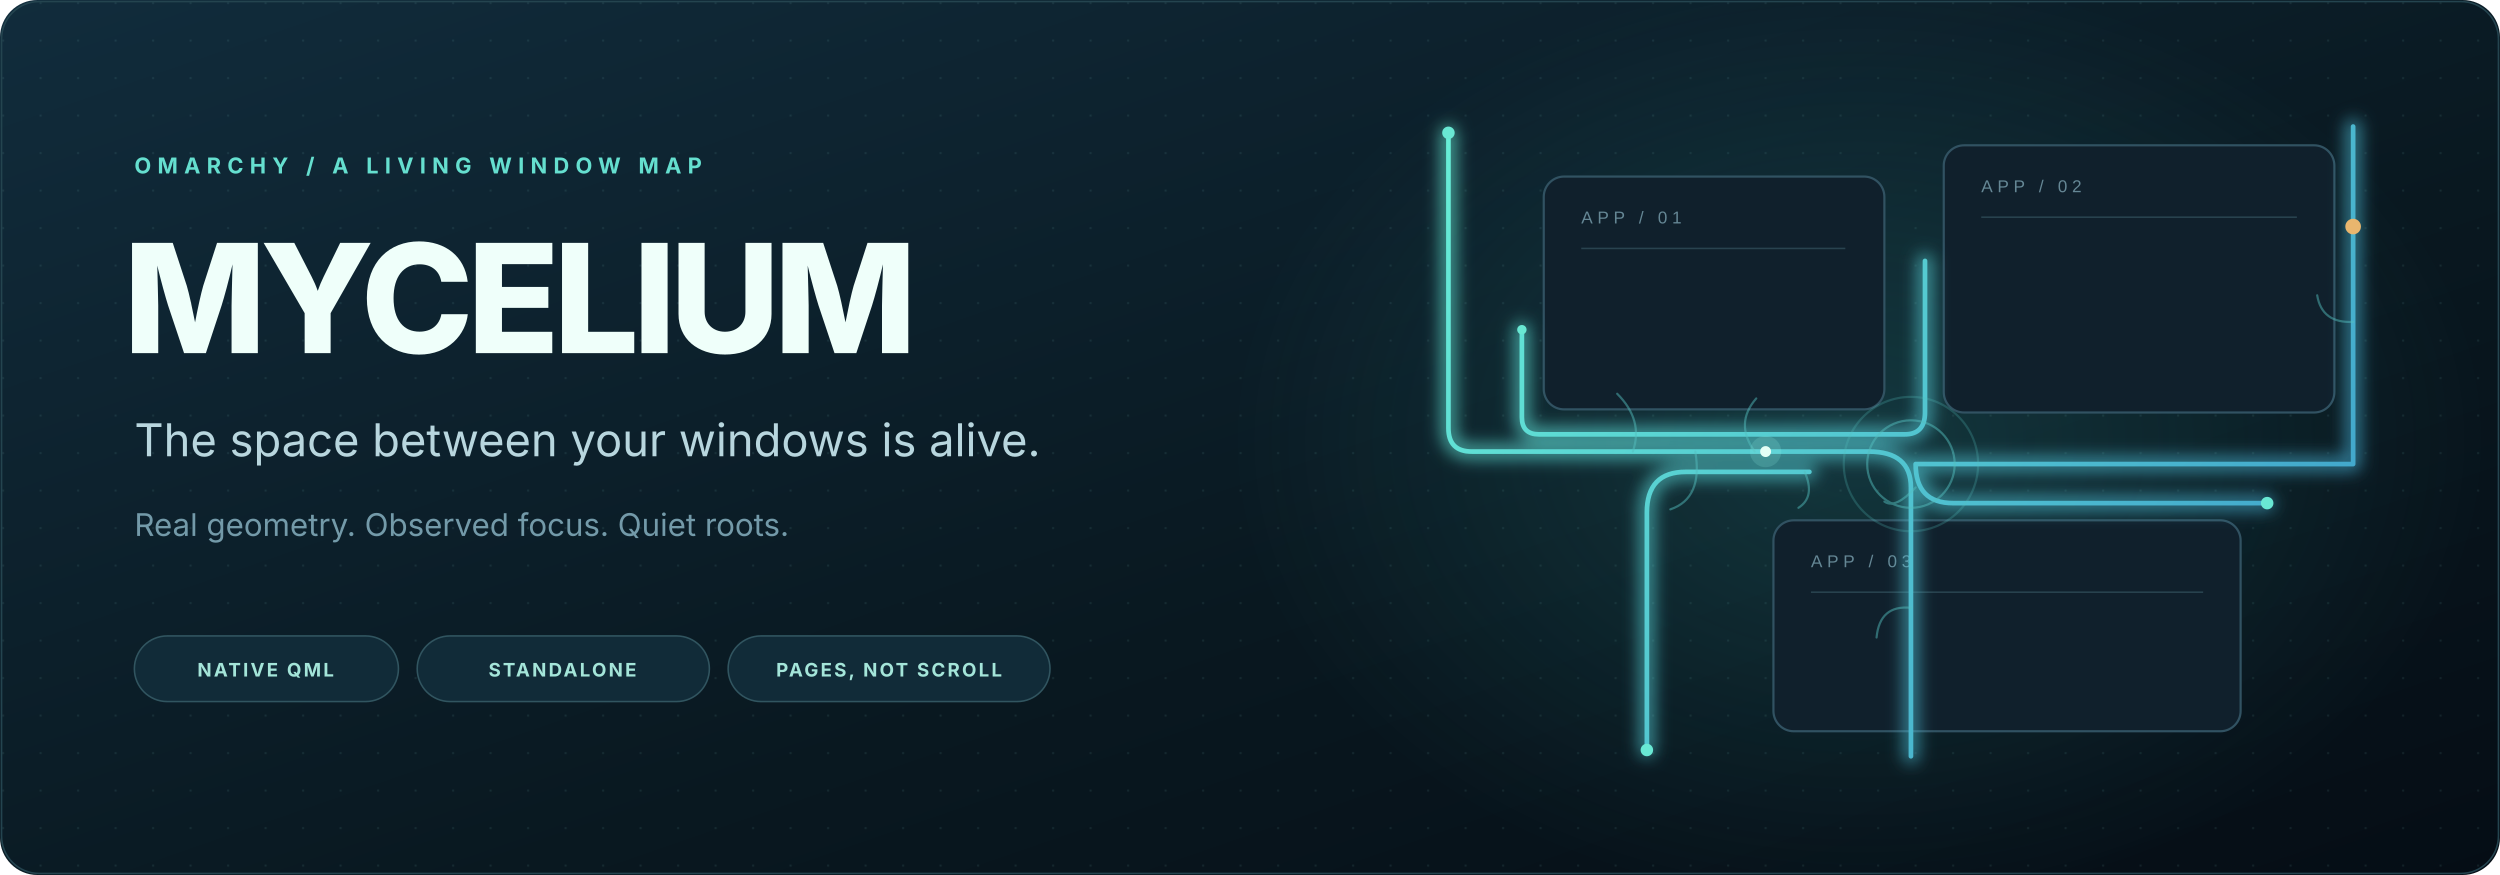
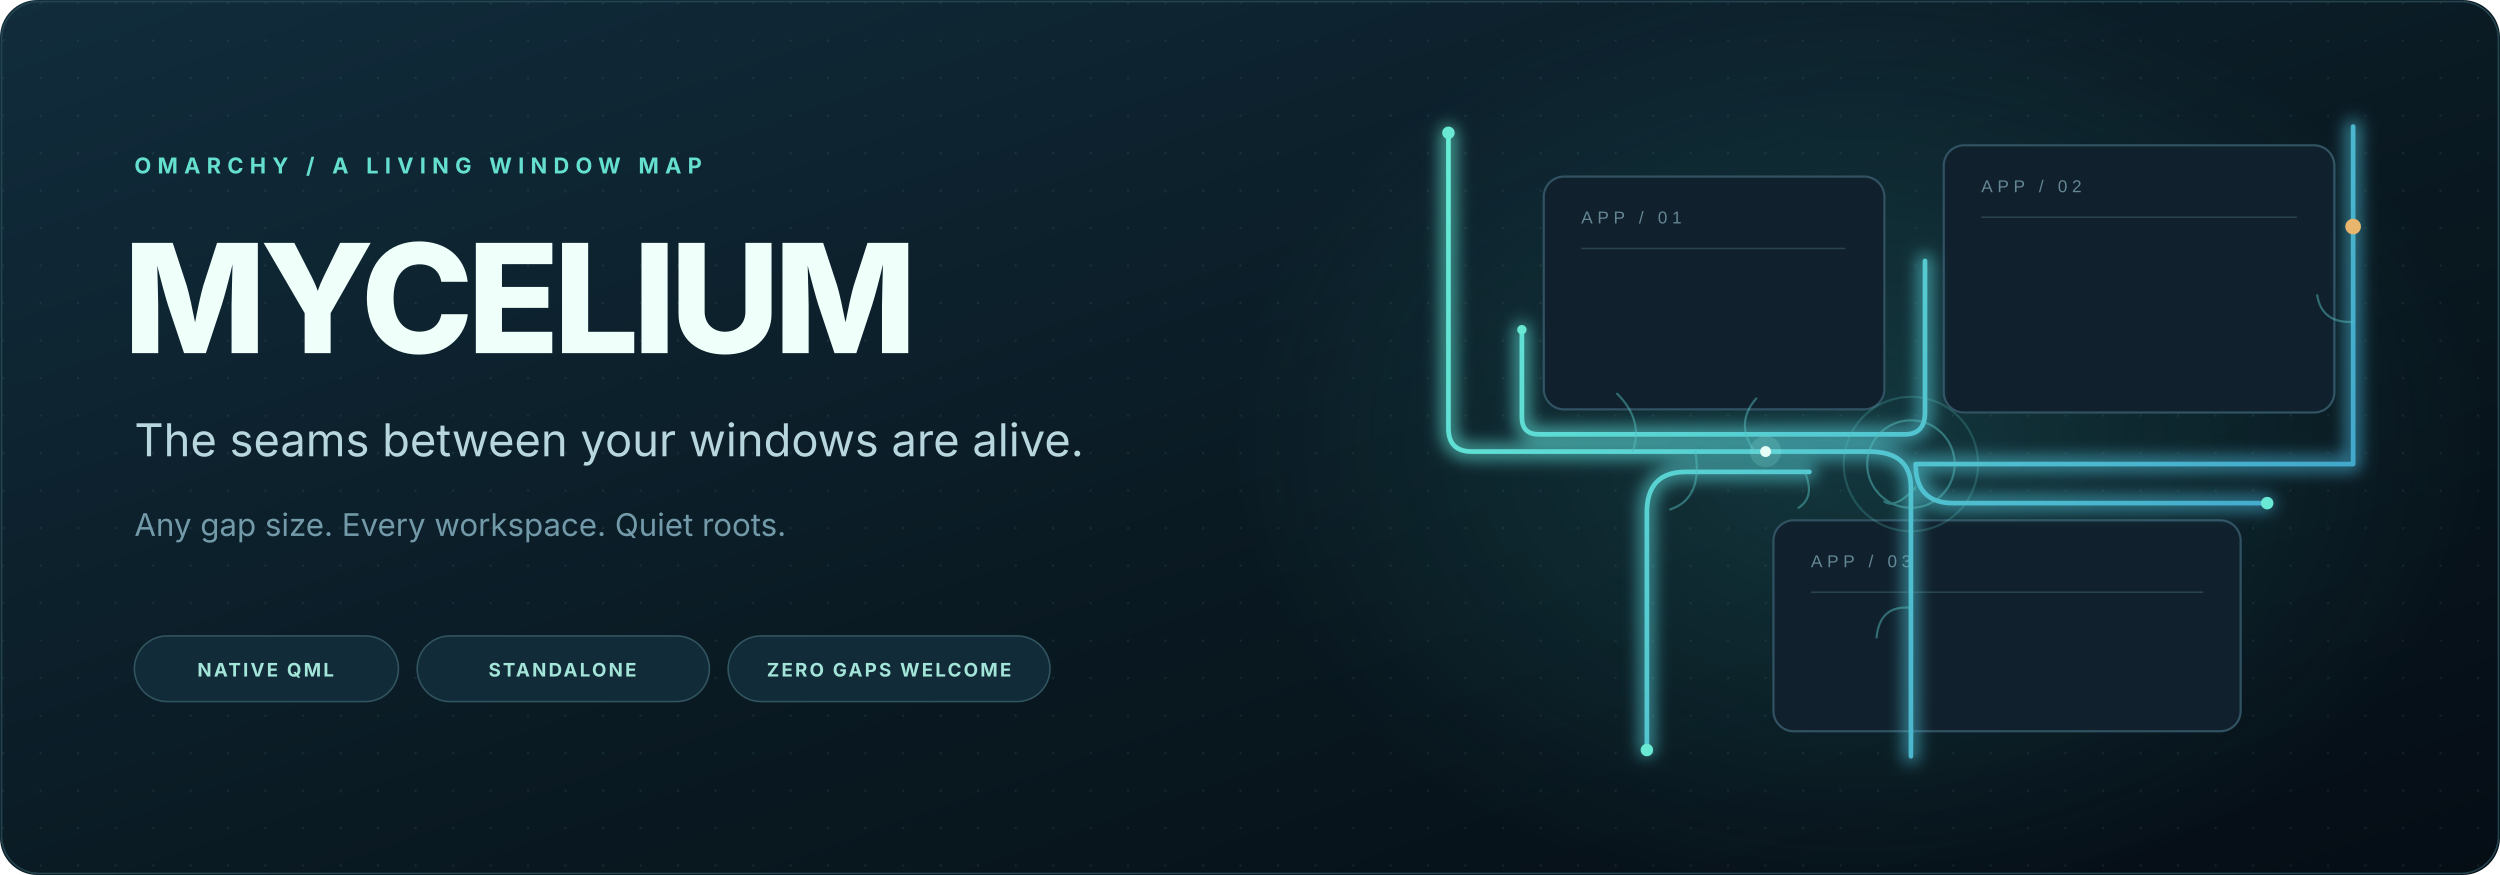
<svg xmlns="http://www.w3.org/2000/svg" width="1600" height="560" viewBox="0 0 1600 560" role="img" aria-labelledby="title description">
  <defs>
    <linearGradient id="bg" x2="1" y2="1">
      <stop stop-color="#112c3c" />
      <stop offset=".6" stop-color="#091820" />
      <stop offset="1" stop-color="#050d15" />
    </linearGradient>
    <linearGradient id="sap" x2="1" y2=".5">
      <stop stop-color="#68efd7" />
      <stop offset="1" stop-color="#43a9cc" />
    </linearGradient>
    <radialGradient id="pool">
      <stop stop-color="#39a9aa" stop-opacity=".22" />
      <stop offset="1" stop-color="#39a9aa" stop-opacity="0" />
    </radialGradient>
    <filter id="glow" x="-50%" y="-50%" width="200%" height="200%">
      <feGaussianBlur stdDeviation="5" />
    </filter>
    <pattern id="dots" width="24" height="24" patternUnits="userSpaceOnUse">
      <circle cx="2" cy="2" r=".8" fill="#98e9df" opacity=".08" />
    </pattern>
  </defs>
  <rect width="1600" height="560" rx="24" fill="url(#bg)" />
  <rect width="1600" height="560" rx="24" fill="url(#dots)" />
  <ellipse cx="1190" cy="282" rx="400" ry="300" fill="url(#pool)" />
  <g font-family="Inter, Arial, sans-serif">
    <text x="86" y="111" fill="#65dfcf" font-size="14" font-weight="700" letter-spacing="4">OMARCHY / A LIVING WINDOW MAP</text>
    <text x="79" y="226" fill="#effffa" font-size="97" font-weight="800" letter-spacing="-4">MYCELIUM</text>
-     <text x="86" y="292" fill="#b8d6de" font-size="29">The space between your windows is alive.</text>
-     <text x="86" y="343" fill="#739aa9" font-size="20">Real geometry. Observed focus. Quiet roots.</text>
+     <text x="86" y="292" fill="#b8d6de" font-size="29">The seams between your windows are alive.</text>
+     <text x="86" y="343" fill="#739aa9" font-size="20">Any gap size. Every workspace. Quiet roots.</text>
    <g fill="#112b38" stroke="#315560">
      <rect x="86" y="407" width="169" height="42" rx="21" />
      <rect x="267" y="407" width="187" height="42" rx="21" />
      <rect x="466" y="407" width="206" height="42" rx="21" />
    </g>
    <g fill="#a4e5d9" font-size="12" font-weight="700" letter-spacing="1.4" text-anchor="middle">
      <text x="170" y="433">NATIVE QML</text>
      <text x="360" y="433">STANDALONE</text>
-       <text x="569" y="433">PAGES, NOT SCROLL</text>
+       <text x="569" y="433">ZERO GAPS WELCOME</text>
    </g>
  </g>
  <g fill="#10202c" stroke="#315262" stroke-width="1.4">
    <rect x="988" y="113" width="218" height="149" rx="13" />
    <rect x="1244" y="93" width="250" height="171" rx="13" />
    <rect x="1135" y="333" width="299" height="135" rx="13" />
  </g>
  <g stroke="#29434f">
    <path d="M1012 159h169 M1268 139h202 M1159 379h251" />
  </g>
  <g fill="#658795" font-family="Arial, sans-serif" font-size="11" letter-spacing="3">
    <text x="1012" y="143">APP / 01</text>
    <text x="1268" y="123">APP / 02</text>
    <text x="1159" y="363">APP / 03</text>
  </g>
  <g fill="none" stroke="url(#sap)" stroke-width="3" stroke-linecap="round" stroke-linejoin="round">
    <path opacity=".65" filter="url(#glow)" stroke-width="10" d="M927 85v189q0 15 15 15h254q27 0 27 23v172 M974 211v56q0 11 11 11h234q13 0 13-14v-97 M1451 322h-201q-24 0-24-25h280V81 M1054 480v-152q0-26 25-26h79" />
    <path d="M927 85v189q0 15 15 15h254q27 0 27 23v172 M974 211v56q0 11 11 11h234q13 0 13-14v-97 M1451 322h-201q-24 0-24-25h280V81 M1054 480v-152q0-26 25-26h79" />
  </g>
  <g fill="none" stroke="#54bfbe" opacity=".48" stroke-width="1.4" stroke-linecap="round">
    <path d="M1045 289q7-20-10-37 M1085 289q5 30-16 37 M1123 289q-13-18 1-34 M1155 302q7 16-4 23 M1223 389q-20-2-22 19 M1506 206q-20 1-23-17 M1226 312q-13 14-20 9" />
    <circle cx="1223" cy="297" r="28" />
    <circle cx="1223" cy="297" r="43" opacity=".5" />
  </g>
  <g fill="#69e8d3">
    <circle cx="927" cy="85" r="4" />
    <circle cx="974" cy="211" r="3" />
    <circle cx="1054" cy="480" r="4" />
    <circle cx="1451" cy="322" r="4" />
  </g>
  <circle cx="1506" cy="145" r="5" fill="#e9b66e" />
  <circle cx="1130" cy="289" r="10" fill="#9ffff0" opacity=".15" />
  <circle cx="1130" cy="289" r="3.5" fill="#e5fff6" />
  <rect x="1" y="1" width="1598" height="558" rx="24" fill="none" stroke="#24444f" />
</svg>
